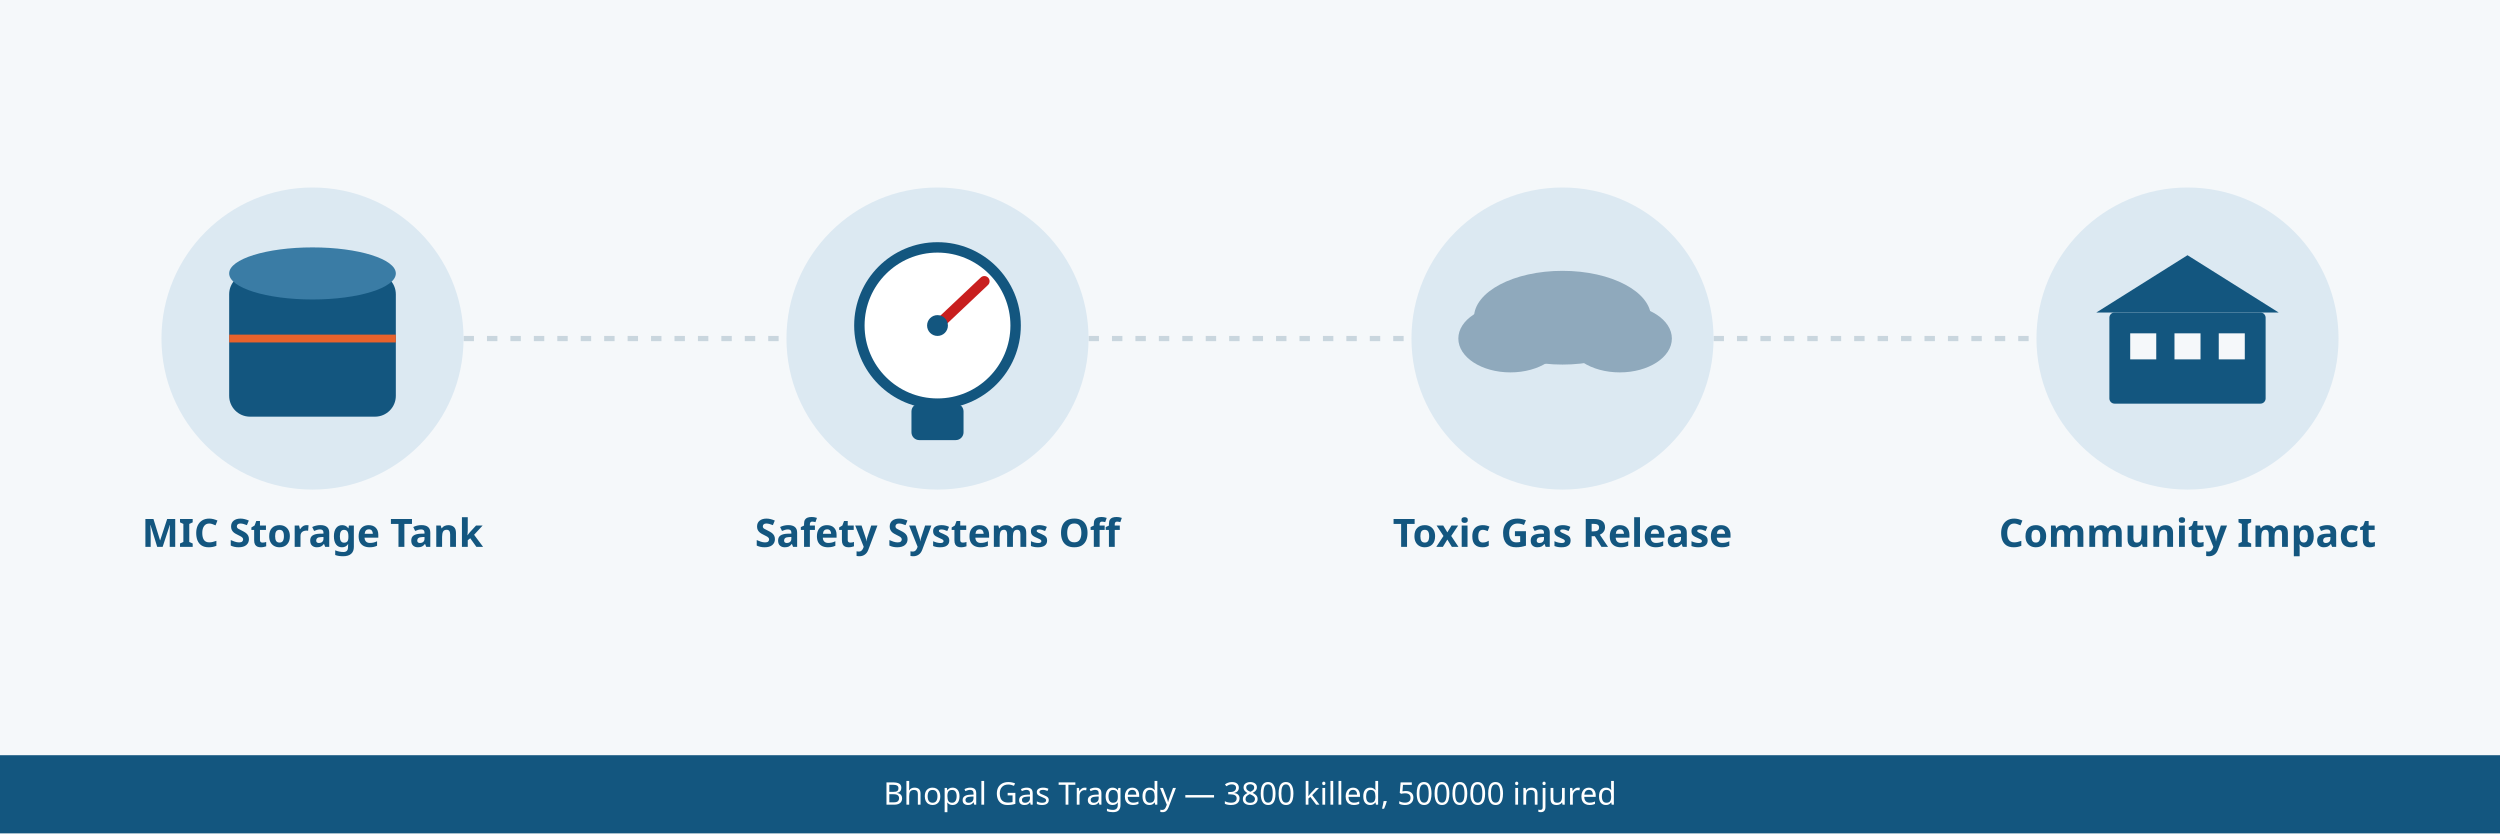
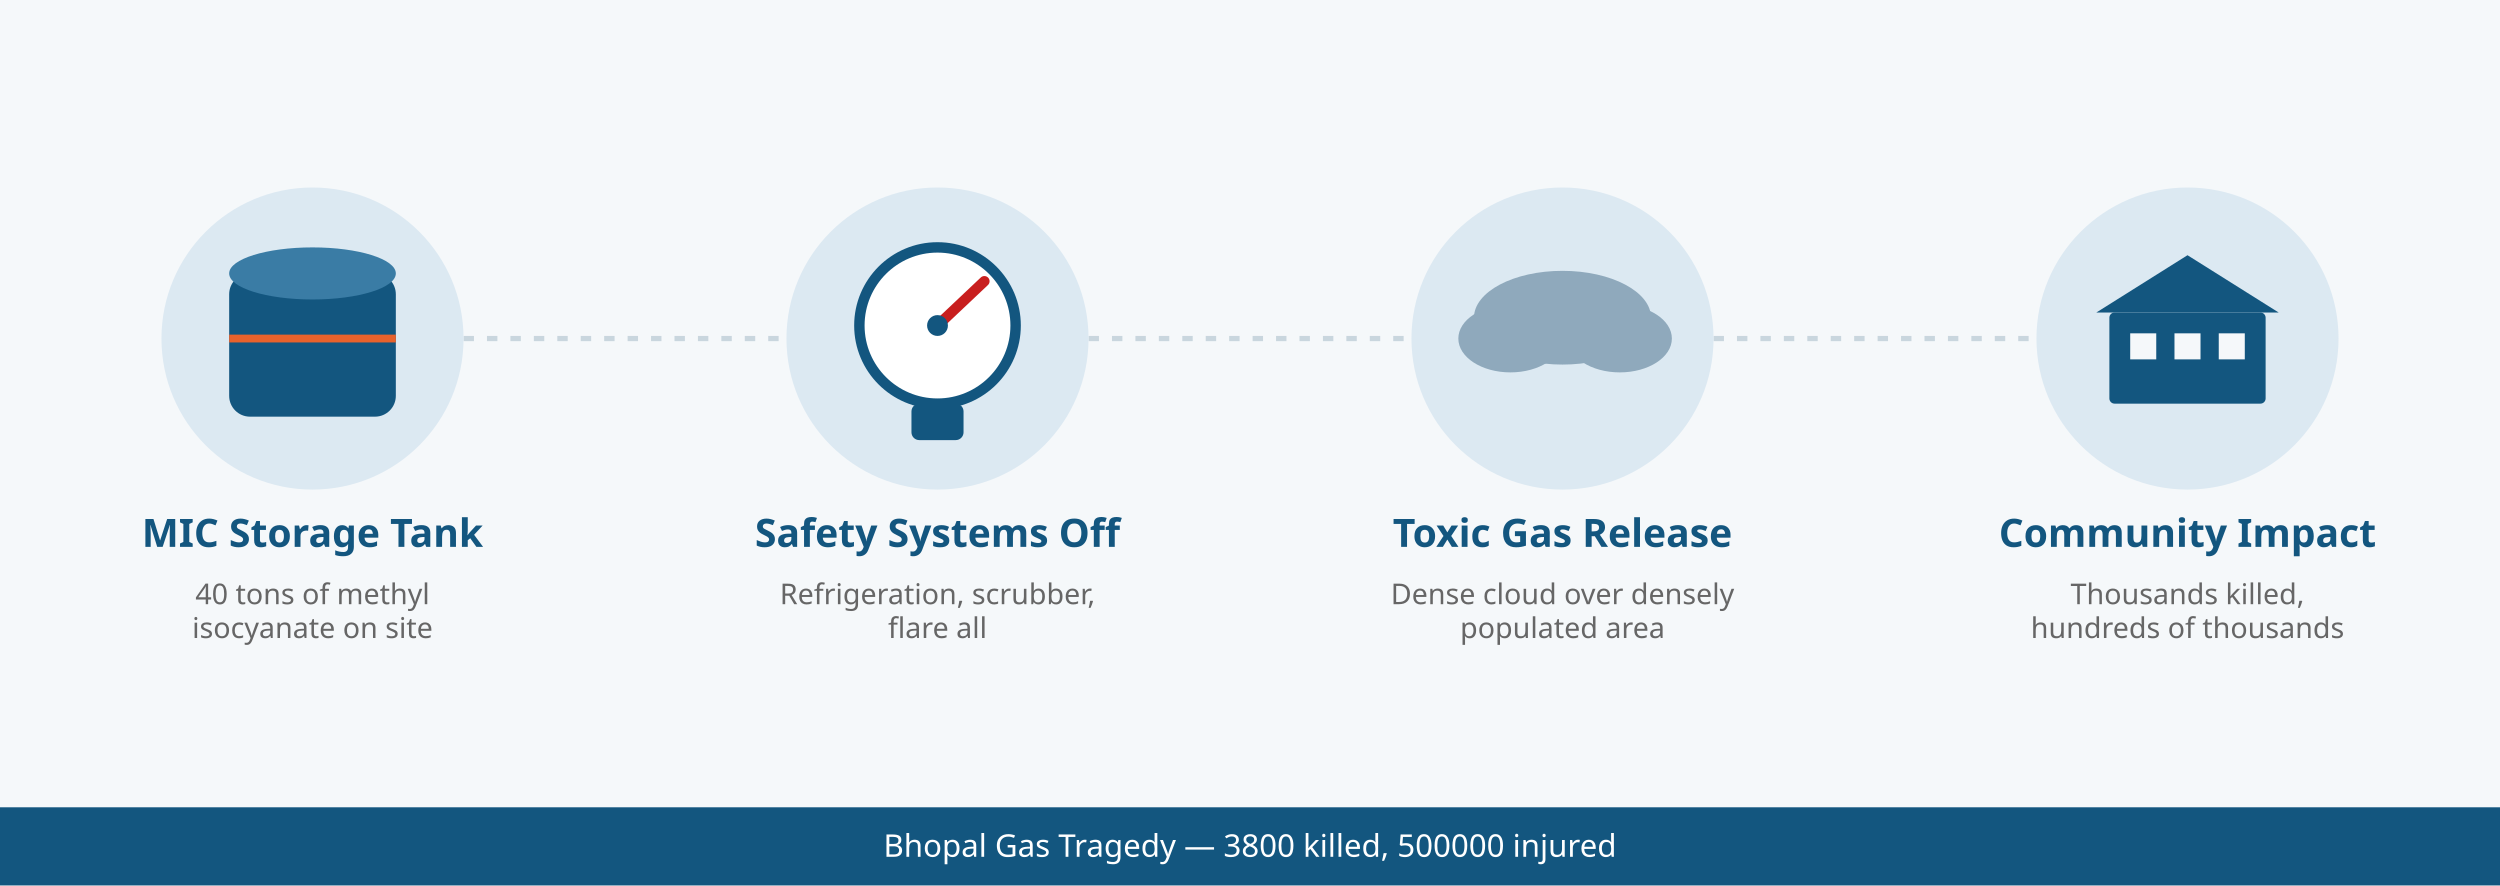
- <svg xmlns="http://www.w3.org/2000/svg" viewBox="0 0 960 320" font-family="'Poppins', sans-serif">
+ <svg xmlns="http://www.w3.org/2000/svg" viewBox="0 0 960 340" font-family="'Poppins', sans-serif">
  <defs>
    <style>
      .label { font-family: 'Baloo 2', sans-serif; font-weight: 700; font-size: 15px; fill: #13567F; }
+       .sublabel { font-family: 'Poppins', sans-serif; font-size: 11px; fill: #666; }
      .arrow { stroke: #C9D6DE; stroke-width: 2; fill: none; }
    </style>
  </defs>
-   <rect width="960" height="320" fill="#F5F8FA" />
+   <rect width="960" height="340" fill="#F5F8FA" />
  <line x1="178" y1="130" x2="302" y2="130" class="arrow" stroke-dasharray="4 5" />
  <line x1="418" y1="130" x2="542" y2="130" class="arrow" stroke-dasharray="4 5" />
  <line x1="658" y1="130" x2="782" y2="130" class="arrow" stroke-dasharray="4 5" />
  <g transform="translate(60,50)">
    <circle cx="60" cy="80" r="58" fill="#DCE9F2" />
    <rect x="28" y="55" width="64" height="55" rx="8" fill="#13567F" />
    <ellipse cx="60" cy="55" rx="32" ry="10" fill="#3A7CA5" />
    <line x1="28" y1="80" x2="92" y2="80" stroke="#E8622C" stroke-width="3" />
    <text x="60" y="160" text-anchor="middle" class="label">MIC Storage Tank</text>
+     <text x="60" y="182" text-anchor="middle" class="sublabel">40 tons of methyl</text>
+     <text x="60" y="195" text-anchor="middle" class="sublabel">isocyanate on site</text>
  </g>
  <g transform="translate(300,50)">
    <circle cx="60" cy="80" r="58" fill="#DCE9F2" />
    <circle cx="60" cy="75" r="30" fill="#fff" stroke="#13567F" stroke-width="4" />
    <line x1="60" y1="75" x2="78" y2="58" stroke="#C81E1E" stroke-width="4" stroke-linecap="round" />
    <circle cx="60" cy="75" r="4" fill="#13567F" />
    <rect x="50" y="105" width="20" height="14" rx="3" fill="#13567F" />
    <text x="60" y="160" text-anchor="middle" class="label">Safety Systems Off</text>
+     <text x="60" y="182" text-anchor="middle" class="sublabel">Refrigeration, scrubber,</text>
+     <text x="60" y="195" text-anchor="middle" class="sublabel">flare all</text>
  </g>
  <g transform="translate(540,50)">
    <circle cx="60" cy="80" r="58" fill="#DCE9F2" />
    <ellipse cx="60" cy="72" rx="34" ry="18" fill="#8FA9BC" />
    <ellipse cx="40" cy="80" rx="20" ry="13" fill="#8FA9BC" />
    <ellipse cx="82" cy="80" rx="20" ry="13" fill="#8FA9BC" />
    <text x="60" y="160" text-anchor="middle" class="label">Toxic Gas Release</text>
+     <text x="60" y="182" text-anchor="middle" class="sublabel">Dense cloud over densely</text>
+     <text x="60" y="195" text-anchor="middle" class="sublabel">populated area</text>
  </g>
  <g transform="translate(780,50)">
    <circle cx="60" cy="80" r="58" fill="#DCE9F2" />
    <rect x="30" y="70" width="60" height="35" rx="2" fill="#13567F" />
    <rect x="38" y="78" width="10" height="10" fill="#F5F8FA" />
    <rect x="55" y="78" width="10" height="10" fill="#F5F8FA" />
    <rect x="72" y="78" width="10" height="10" fill="#F5F8FA" />
    <path d="M25,70 L60,48 L95,70 Z" fill="#13567F" />
    <text x="60" y="160" text-anchor="middle" class="label">Community Impact</text>
+     <text x="60" y="182" text-anchor="middle" class="sublabel">Thousands killed,</text>
+     <text x="60" y="195" text-anchor="middle" class="sublabel">hundreds of thousands</text>
  </g>
-   <rect x="0" y="290" width="960" height="30" fill="#13567F" />
-   <text x="480" y="309" text-anchor="middle" fill="#fff" font-size="12" font-family="'Poppins', sans-serif" font-weight="500">Bhopal Gas Tragedy — 3800 killed, 500000 injured</text>
+   <rect x="0" y="310" width="960" height="30" fill="#13567F" />
+   <text x="480" y="329" text-anchor="middle" fill="#fff" font-size="12" font-family="'Poppins', sans-serif" font-weight="500">Bhopal Gas Tragedy — 3800 killed, 500000 injured</text>
</svg>
